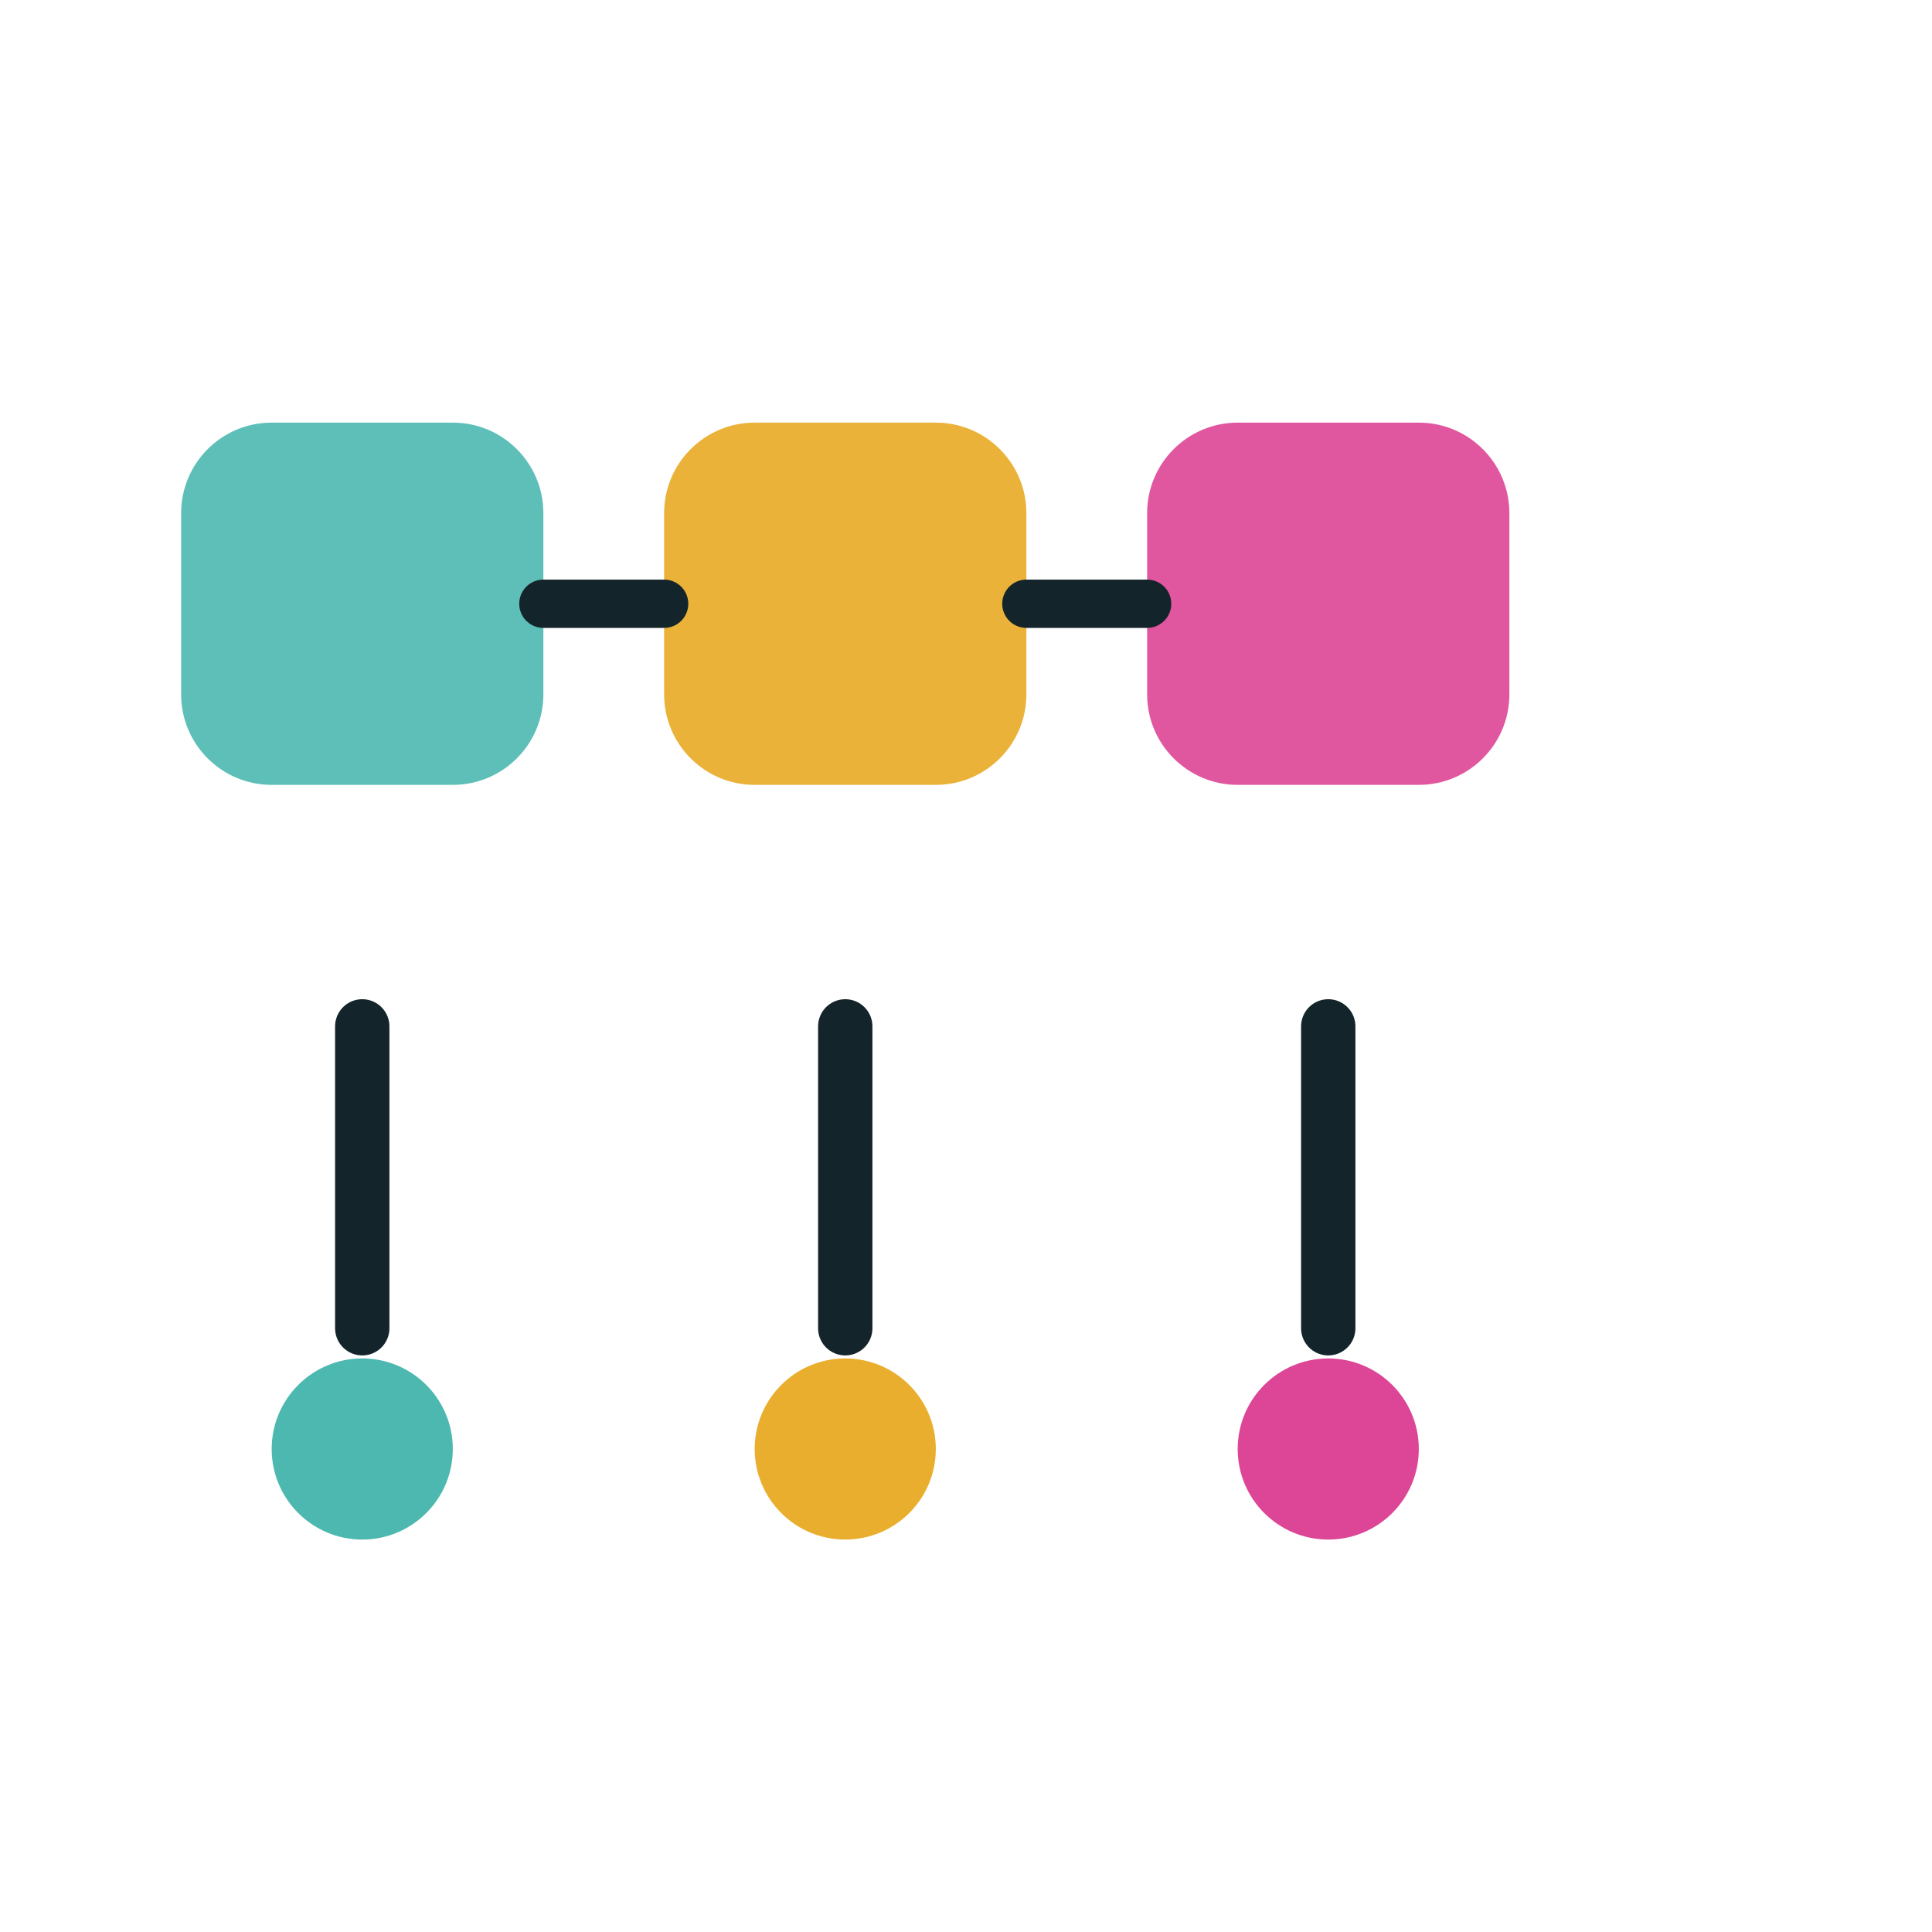
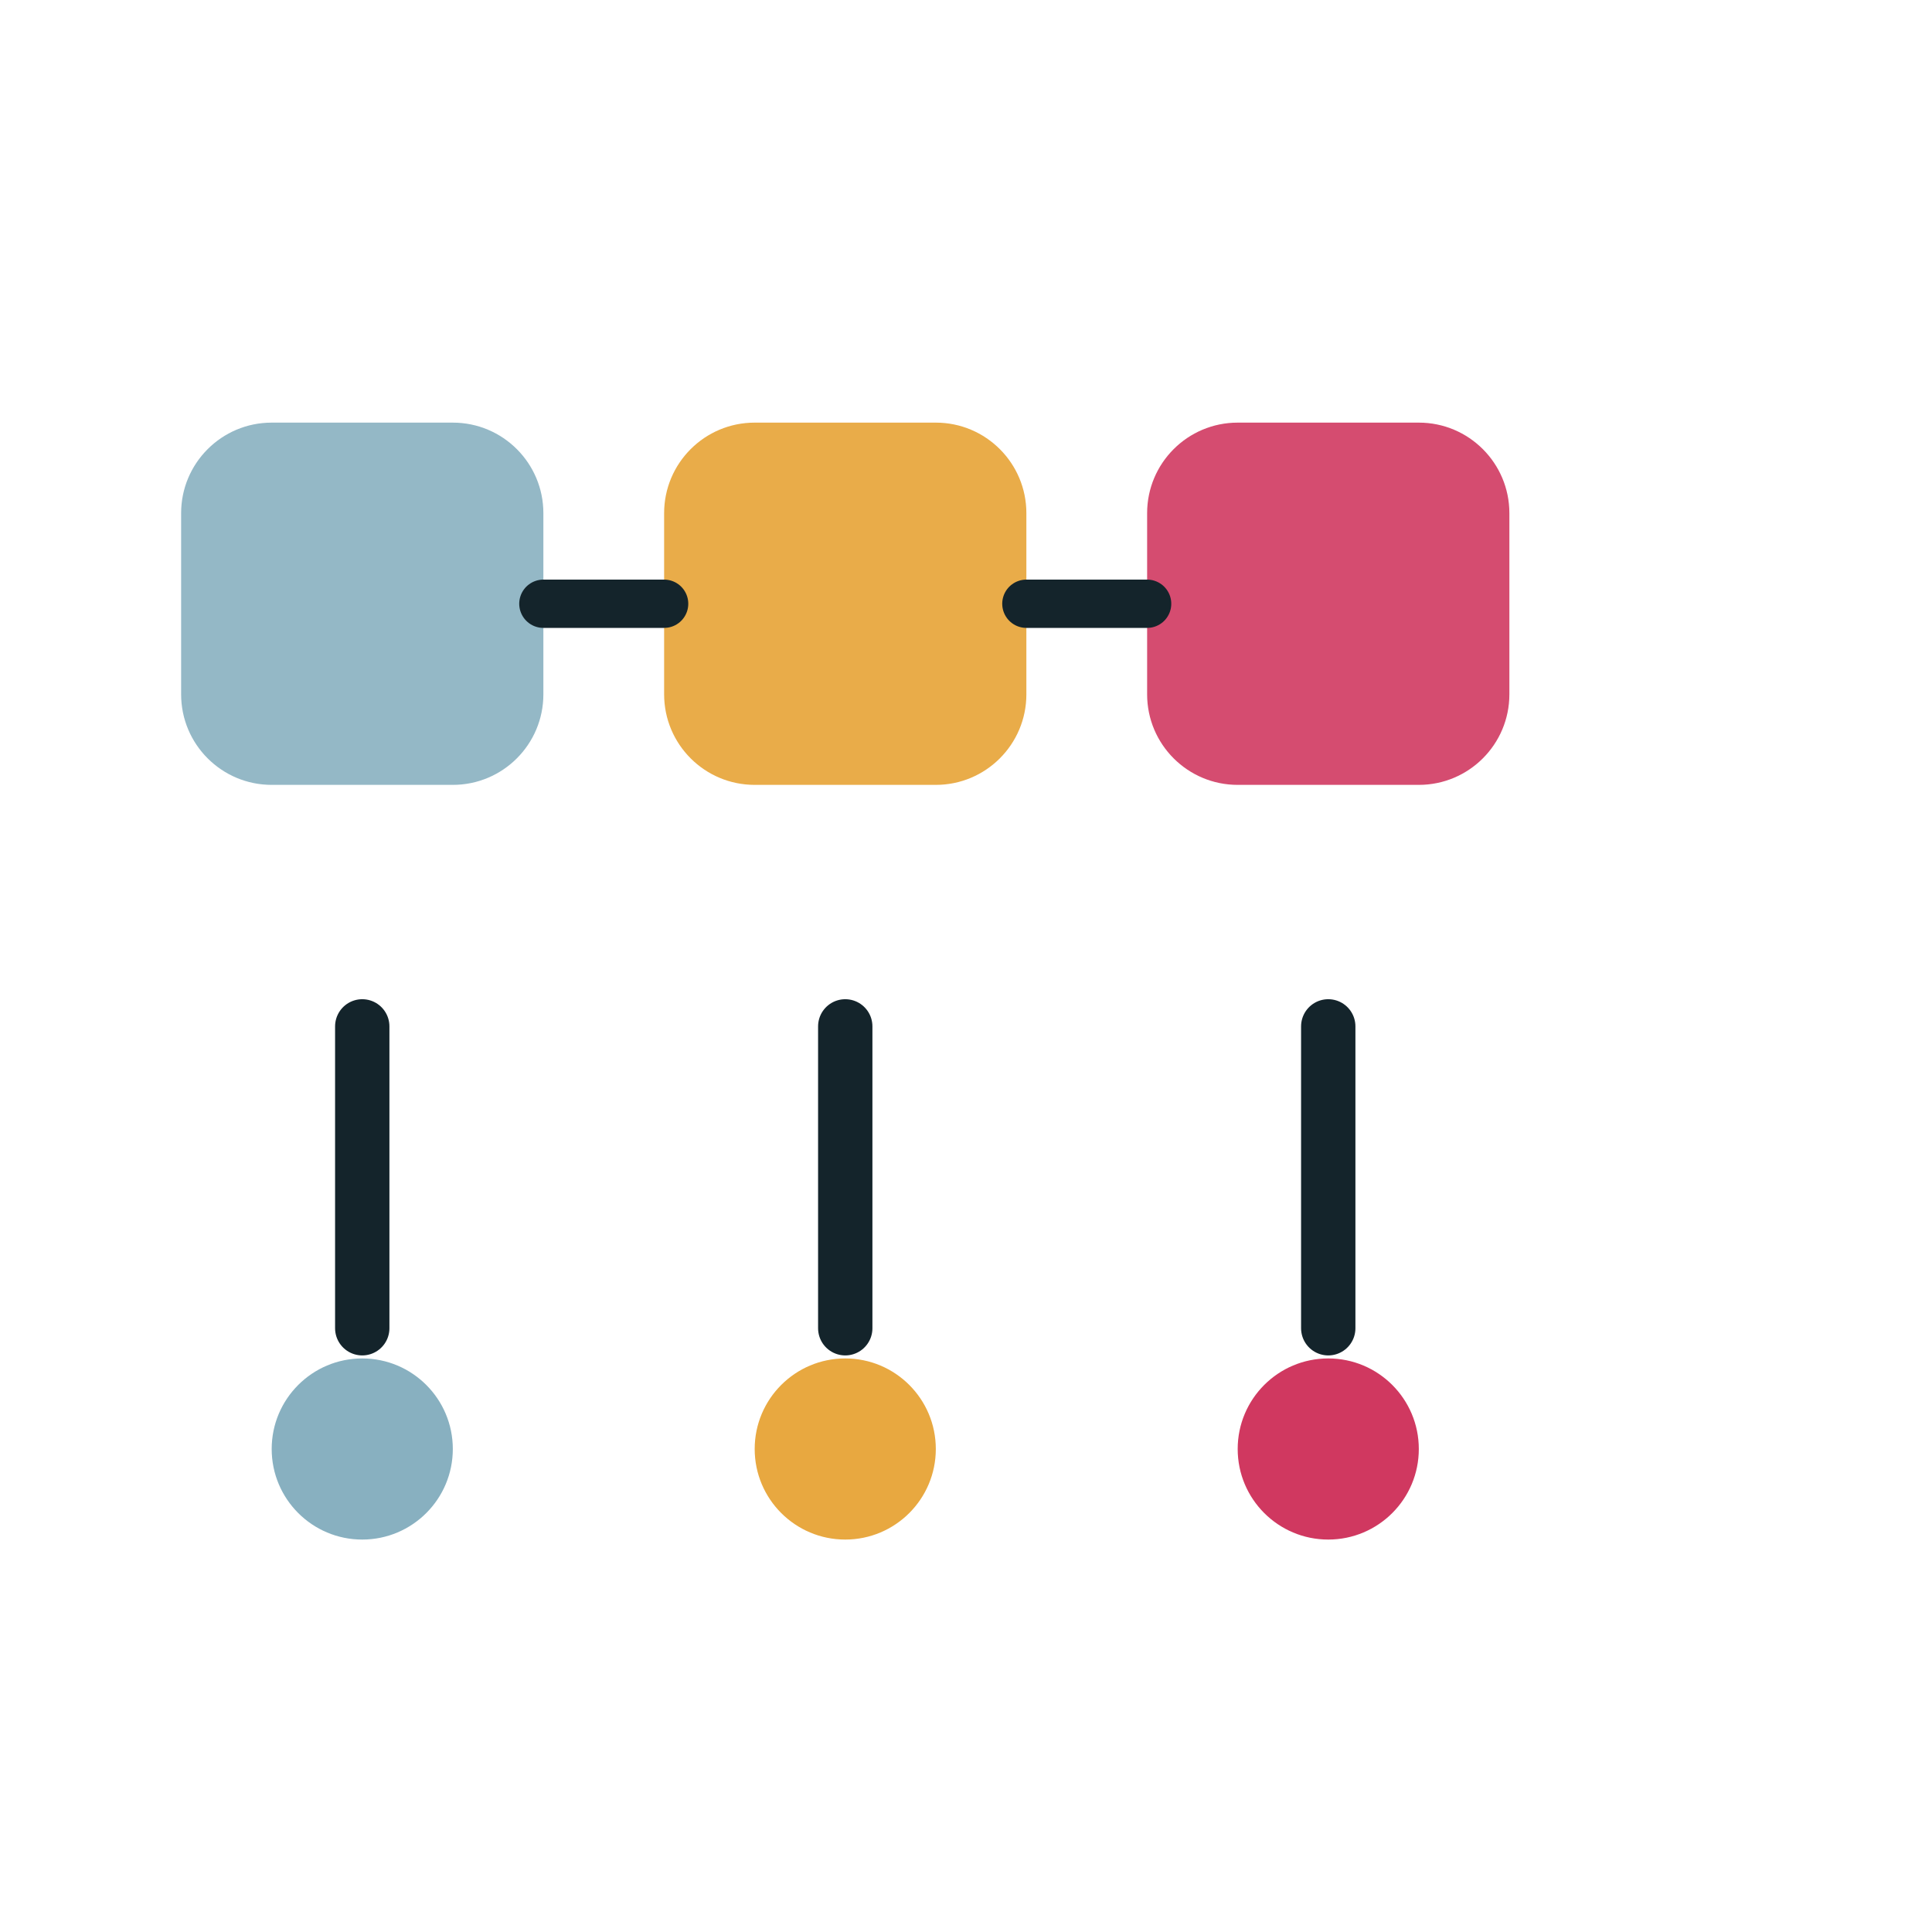
<svg xmlns="http://www.w3.org/2000/svg" viewBox="0 0 64 64" fill="none" aria-hidden="true">
-   <rect x="6" y="14" width="12" height="12" rx="3" fill="#4CB8B0" opacity=".9" />
-   <rect x="22" y="14" width="12" height="12" rx="3" fill="#E9AE2E" opacity=".95" />
-   <rect x="38" y="14" width="12" height="12" rx="3" fill="#DD4596" opacity=".9" />
+   <rect x="6" y="14" width="12" height="12" rx="3" fill="#88B0C0" opacity=".9" />
+   <rect x="22" y="14" width="12" height="12" rx="3" fill="#E8A840" opacity=".95" />
+   <rect x="38" y="14" width="12" height="12" rx="3" fill="#D03860" opacity=".9" />
  <path d="M18 20h4M34 20h4" stroke="#14242B" stroke-width="1.6" stroke-linecap="round" />
  <path d="M12 34v10M28 34v10M44 34v10" stroke="#14242B" stroke-width="1.8" stroke-linecap="round" />
-   <circle cx="12" cy="48" r="3" fill="#4CB8B0" />
-   <circle cx="28" cy="48" r="3" fill="#E9AE2E" />
-   <circle cx="44" cy="48" r="3" fill="#DD4596" />
+   <circle cx="12" cy="48" r="3" fill="#88B0C0" />
+   <circle cx="28" cy="48" r="3" fill="#E8A840" />
+   <circle cx="44" cy="48" r="3" fill="#D03860" />
</svg>
